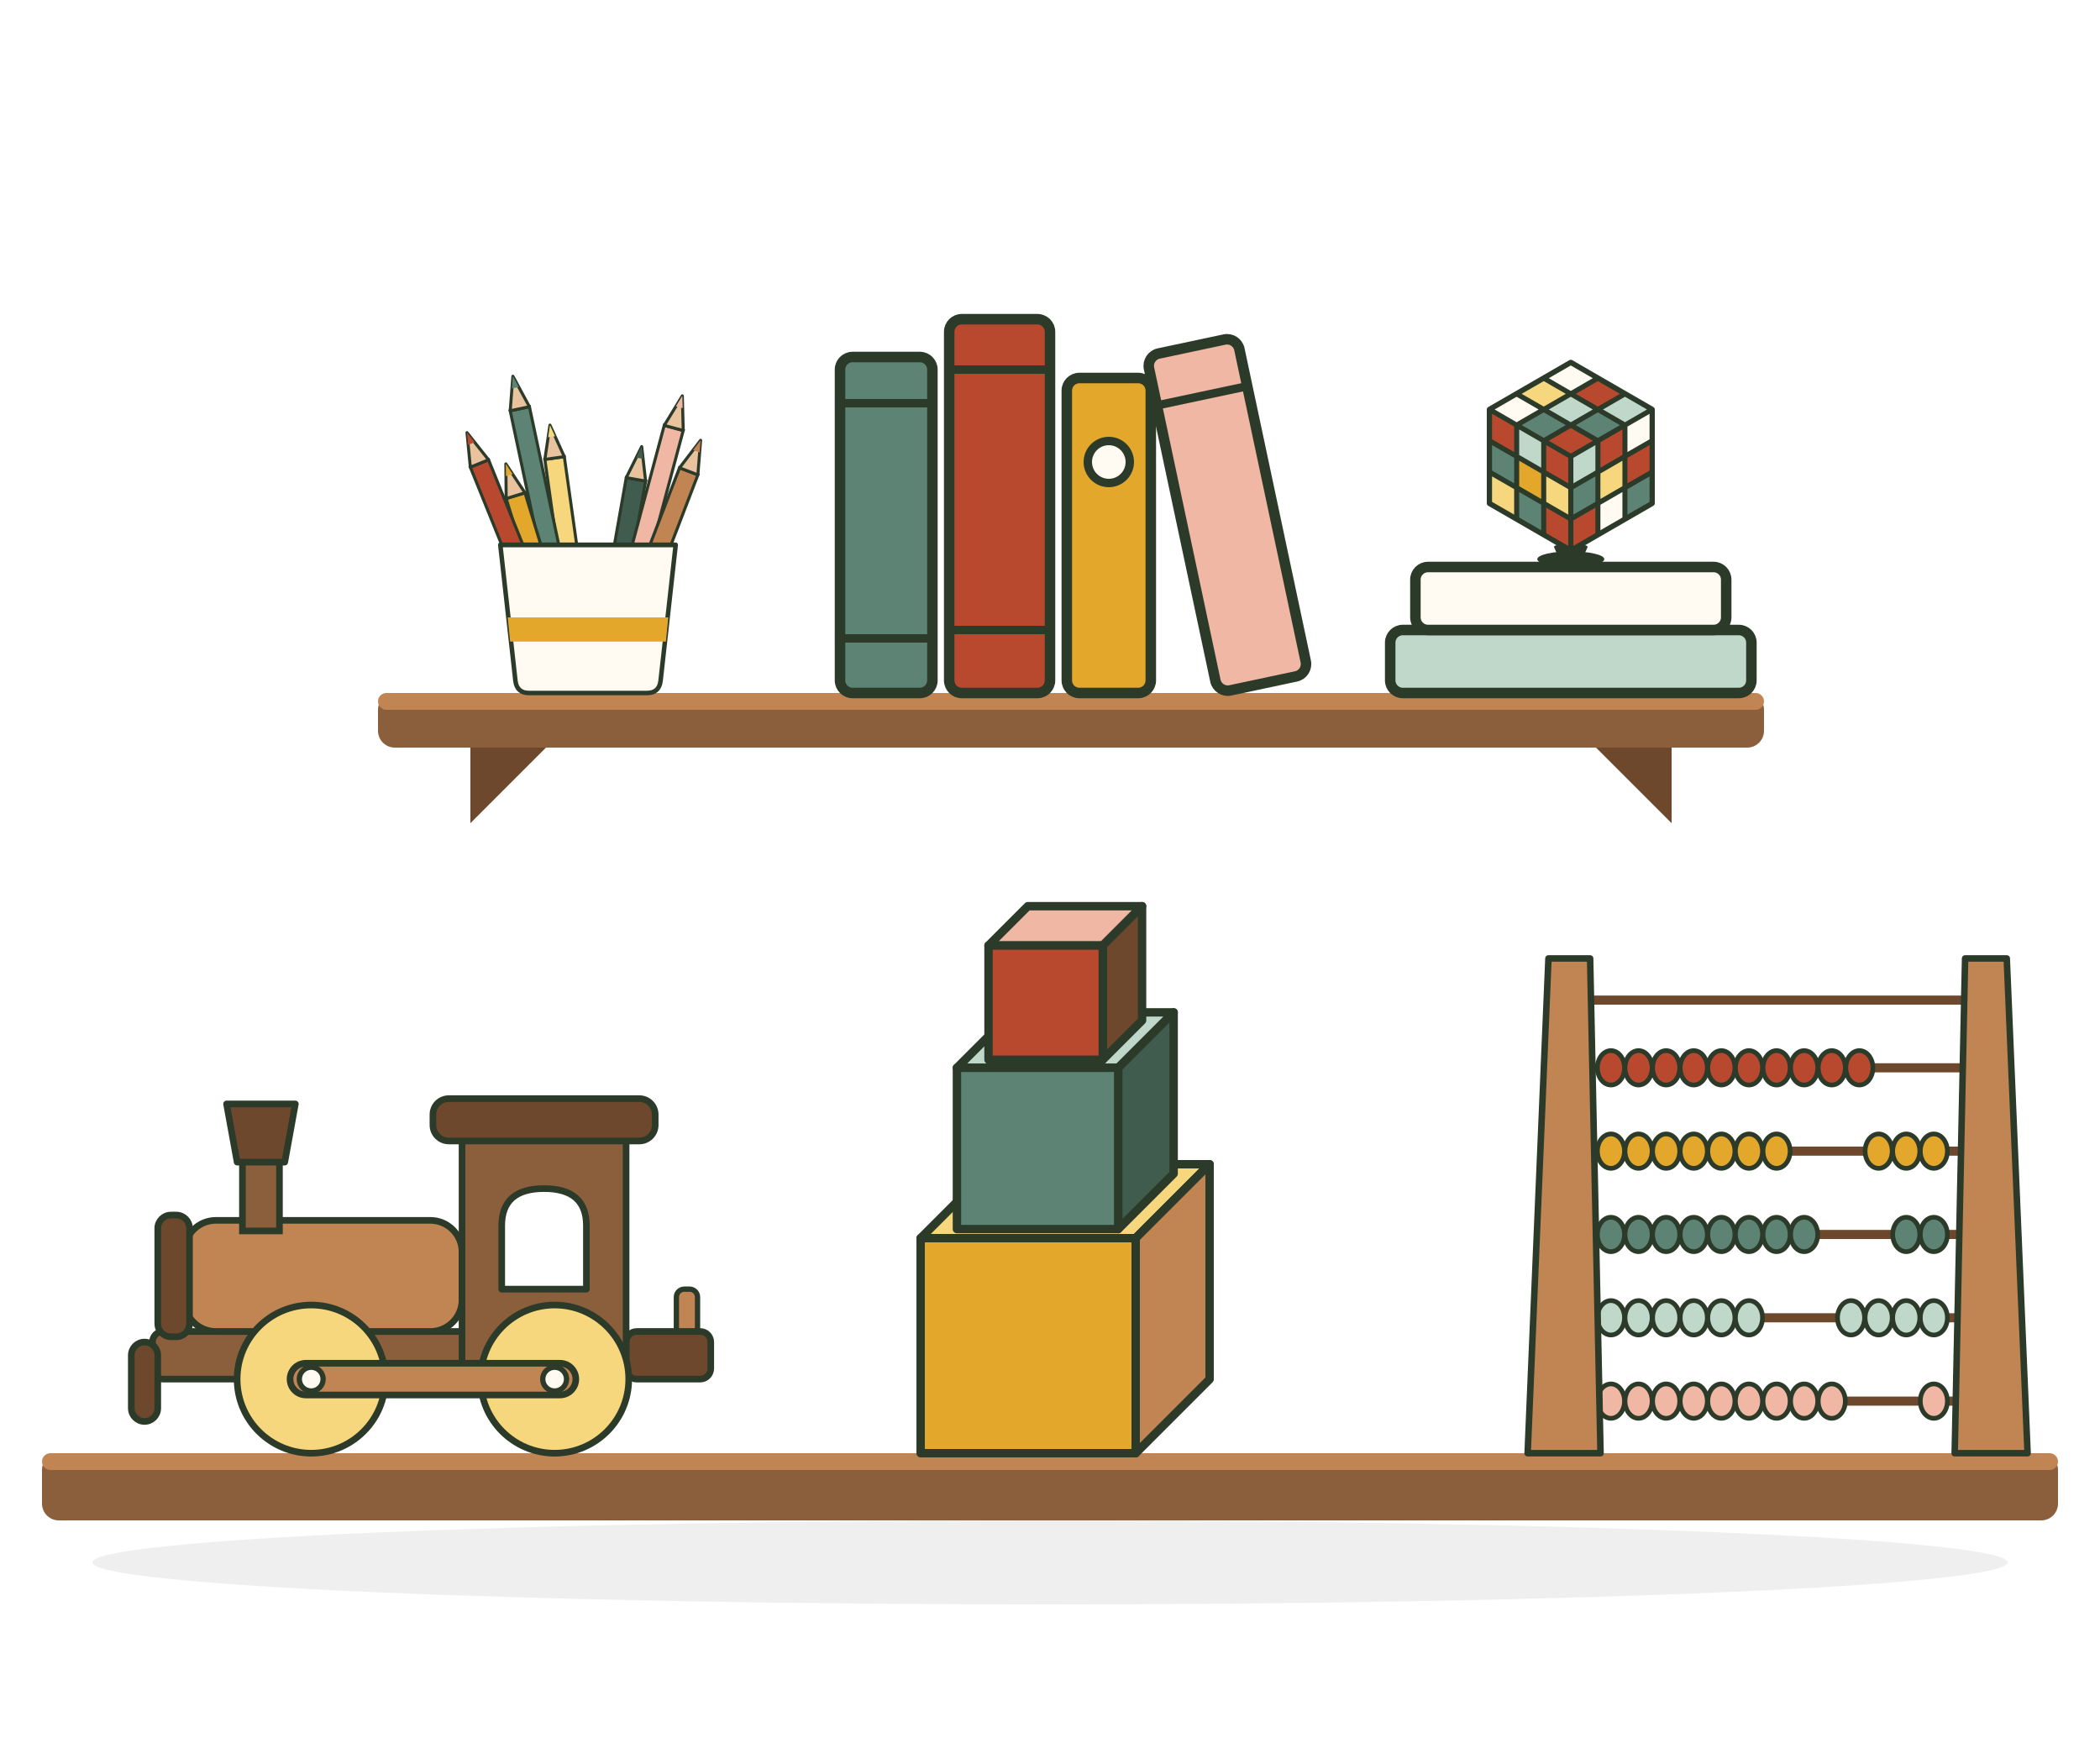
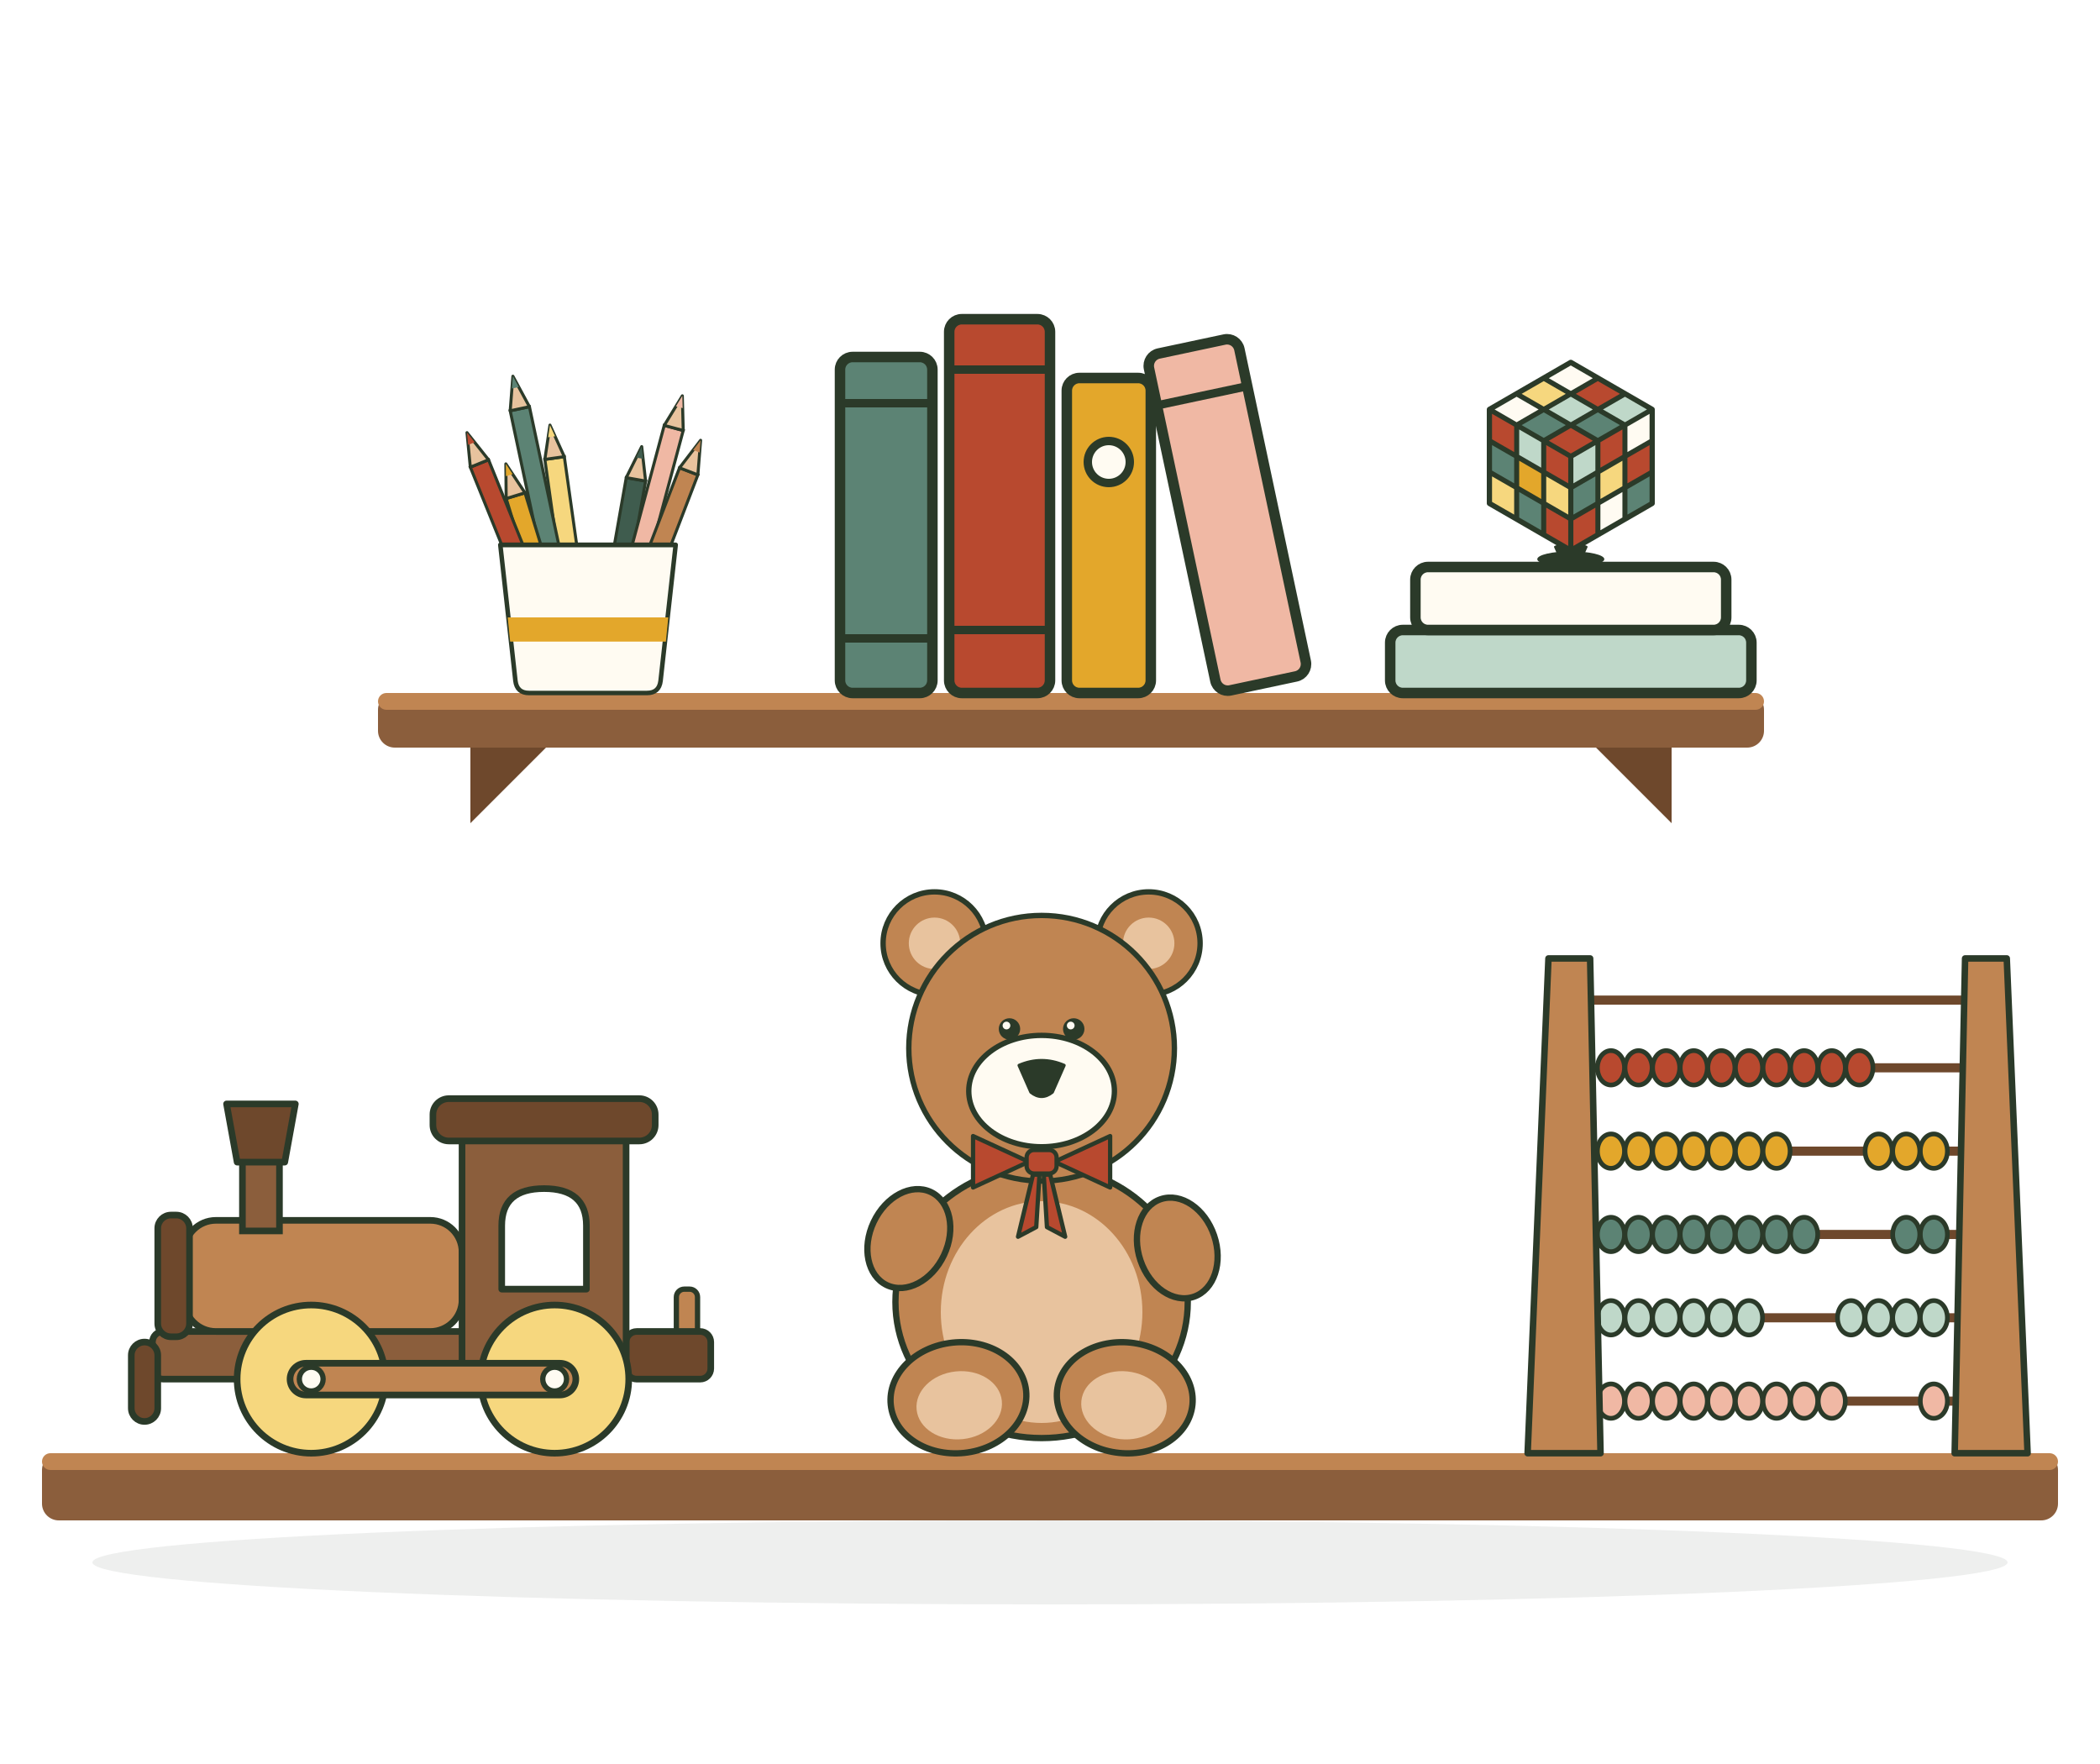
<svg xmlns="http://www.w3.org/2000/svg" viewBox="0 0 500 420">
  <ellipse cx="250" cy="372" rx="228" ry="10" fill="rgba(43,58,41,0.08)" />
  <rect x="90" y="165" width="330" height="13" rx="4" fill="#8B5E3C" />
  <rect x="90" y="165" width="330" height="4" rx="2" fill="#C08552" />
  <path d="M112 178 L112 196 L130 178 Z" fill="#6E482C" />
  <path d="M398 178 L398 196 L380 178 Z" fill="#6E482C" />
  <g transform="translate(140 165) scale(0.36) translate(-80 -246)">
    <g transform="translate(57.9,90.6) rotate(-8)">
      <rect x="-6.5" y="0" width="13" height="110" fill="#F6D77E" stroke="#2B3A29" stroke-width="2" />
      <polygon points="-6.5,0 6.5,0 0,-22" fill="#E8C39E" stroke="#2B3A29" stroke-width="2" stroke-linejoin="round" />
      <polygon points="-2.3,-14.2 2.3,-14.2 0,-22" fill="#F6D77E" />
    </g>
    <g transform="translate(34.9,58) rotate(-12)">
      <rect x="-6.5" y="0" width="13" height="145" fill="#5C8374" stroke="#2B3A29" stroke-width="2" />
      <polygon points="-6.5,0 6.5,0 0,-22" fill="#E8C39E" stroke="#2B3A29" stroke-width="2" stroke-linejoin="round" />
      <polygon points="-2.3,-14.2 2.3,-14.2 0,-22" fill="#5C8374" />
    </g>
    <g transform="translate(32.1,115.5) rotate(-17)">
      <rect x="-6.5" y="0" width="13" height="88" fill="#E3A72B" stroke="#2B3A29" stroke-width="2" />
      <polygon points="-6.5,0 6.5,0 0,-22" fill="#E8C39E" stroke="#2B3A29" stroke-width="2" stroke-linejoin="round" />
      <polygon points="-2.3,-14.2 2.3,-14.2 0,-22" fill="#E3A72B" />
    </g>
    <g transform="translate(8.2,94.2) rotate(-22)">
      <rect x="-6.5" y="0" width="13" height="108" fill="#B8492F" stroke="#2B3A29" stroke-width="2" />
      <polygon points="-6.5,0 6.5,0 0,-22" fill="#E8C39E" stroke="#2B3A29" stroke-width="2" stroke-linejoin="round" />
      <polygon points="-2.3,-14.2 2.3,-14.2 0,-22" fill="#B8492F" />
    </g>
    <g transform="translate(111.7,104.7) rotate(10)">
      <rect x="-6.5" y="0" width="13" height="98" fill="#3F5C4E" stroke="#2B3A29" stroke-width="2" />
      <polygon points="-6.5,0 6.5,0 0,-22" fill="#E8C39E" stroke="#2B3A29" stroke-width="2" stroke-linejoin="round" />
      <polygon points="-2.3,-14.2 2.3,-14.2 0,-22" fill="#3F5C4E" />
    </g>
    <g transform="translate(136.7,70.7) rotate(15)">
      <rect x="-6.5" y="0" width="13" height="132" fill="#F0B8A4" stroke="#2B3A29" stroke-width="2" />
      <polygon points="-6.5,0 6.5,0 0,-22" fill="#E8C39E" stroke="#2B3A29" stroke-width="2" stroke-linejoin="round" />
      <polygon points="-2.3,-14.2 2.3,-14.2 0,-22" fill="#F0B8A4" />
    </g>
    <g transform="translate(146.6,99.4) rotate(21)">
      <rect x="-6.5" y="0" width="13" height="106" fill="#C08552" stroke="#2B3A29" stroke-width="2" />
      <polygon points="-6.5,0 6.5,0 0,-22" fill="#E8C39E" stroke="#2B3A29" stroke-width="2" stroke-linejoin="round" />
      <polygon points="-2.3,-14.2 2.3,-14.2 0,-22" fill="#C08552" />
    </g>
    <path d="M22 148 L138 148 L128 238 Q127 246 119 246 L41 246 Q33 246 32 238 Z" fill="#FFFBF2" stroke="#2B3A29" stroke-width="3" stroke-linejoin="round" />
    <path d="M26.9 196 L133.1 196 L131.5 212 L28.5 212 Z" fill="#E3A72B" />
    <line x1="22" y1="148" x2="138" y2="148" stroke="#2B3A29" stroke-width="3" />
  </g>
  <g transform="translate(85 0)">
    <rect x="115" y="85" width="22" height="80" rx="3" fill="#5C8374" stroke="#2B3A29" stroke-width="2.5" />
    <line x1="115" y1="96" x2="137" y2="96" stroke="#2B3A29" stroke-width="2" />
    <line x1="115" y1="152" x2="137" y2="152" stroke="#2B3A29" stroke-width="2" />
    <rect x="141" y="76" width="24" height="89" rx="3" fill="#B8492F" stroke="#2B3A29" stroke-width="2.5" />
    <line x1="141" y1="88" x2="165" y2="88" stroke="#2B3A29" stroke-width="2" />
    <line x1="141" y1="150" x2="165" y2="150" stroke="#2B3A29" stroke-width="2" />
    <rect x="169" y="90" width="20" height="75" rx="3" fill="#E3A72B" stroke="#2B3A29" stroke-width="2.5" />
    <circle cx="179" cy="110" r="5" fill="#FFFBF2" stroke="#2B3A29" stroke-width="2" />
    <g transform="translate(205,165) rotate(-12)">
      <rect x="0" y="-82" width="22" height="82" rx="3" fill="#F0B8A4" stroke="#2B3A29" stroke-width="2.5" />
      <line x1="0" y1="-70" x2="22" y2="-70" stroke="#2B3A29" stroke-width="2" />
    </g>
    <rect x="246" y="150" width="86" height="15" rx="3" fill="#BFD8C9" stroke="#2B3A29" stroke-width="2.5" />
    <rect x="252" y="135" width="74" height="15" rx="3" fill="#FFFBF2" stroke="#2B3A29" stroke-width="2.5" />
  </g>
  <g transform="translate(374 135) scale(0.266) translate(-150 -223)">
    <ellipse cx="150" cy="216" rx="30" ry="7" fill="#2B3A29" />
    <path d="M136 205 Q150 199 164 205 L160 214 Q150 218 140 214 Z" fill="#2B3A29" stroke="#2B3A29" stroke-width="2" stroke-linejoin="round" />
    <polygon points="150.0,40.0 222.7,82.0 222.7,166.0 150.0,208.0 77.3,166.0 77.3,82.0" fill="#2B3A29" stroke="#2B3A29" stroke-width="5" stroke-linejoin="round" />
    <polygon points="150.0,42.6 169.7,54.0 150.0,65.4 130.3,54.0" fill="#FFFBF2" />
    <polygon points="174.2,56.6 194.0,68.0 174.2,79.4 154.5,68.0" fill="#B8492F" />
    <polygon points="198.5,70.6 218.2,82.0 198.5,93.4 178.8,82.0" fill="#BFD8C9" />
    <polygon points="125.8,56.6 145.5,68.0 125.8,79.4 106.0,68.0" fill="#F6D77E" />
    <polygon points="150.0,70.6 169.7,82.0 150.0,93.4 130.3,82.0" fill="#BFD8C9" />
    <polygon points="174.2,84.6 194.0,96.0 174.2,107.4 154.5,96.0" fill="#5C8374" />
    <polygon points="101.5,70.6 121.2,82.0 101.5,93.4 81.8,82.0" fill="#FFFBF2" />
    <polygon points="125.8,84.6 145.5,96.0 125.8,107.4 106.0,96.0" fill="#5C8374" />
    <polygon points="150.0,98.6 169.7,110.0 150.0,121.4 130.3,110.0" fill="#B8492F" />
    <polygon points="79.5,85.9 99.3,97.3 99.3,120.1 79.5,108.7" fill="#B8492F" />
    <polygon points="103.8,99.9 123.5,111.3 123.5,134.1 103.8,122.7" fill="#BFD8C9" />
    <polygon points="128.0,113.9 147.7,125.3 147.7,148.1 128.0,136.7" fill="#B8492F" />
    <polygon points="79.5,113.9 99.3,125.3 99.3,148.1 79.5,136.7" fill="#5C8374" />
    <polygon points="103.8,127.9 123.5,139.3 123.5,162.1 103.8,150.7" fill="#E3A72B" />
    <polygon points="128.0,141.9 147.7,153.3 147.7,176.1 128.0,164.7" fill="#F6D77E" />
    <polygon points="79.5,141.9 99.3,153.3 99.3,176.1 79.5,164.7" fill="#F6D77E" />
    <polygon points="103.8,155.9 123.5,167.3 123.5,190.1 103.8,178.7" fill="#5C8374" />
    <polygon points="128.0,169.9 147.7,181.3 147.7,204.1 128.0,192.7" fill="#B8492F" />
    <polygon points="152.3,125.3 172.0,113.9 172.0,136.7 152.3,148.1" fill="#BFD8C9" />
    <polygon points="176.5,111.3 196.2,99.9 196.2,122.7 176.5,134.1" fill="#B8492F" />
    <polygon points="200.7,97.3 220.5,85.9 220.5,108.7 200.7,120.1" fill="#FFFBF2" />
    <polygon points="152.3,153.3 172.0,141.9 172.0,164.7 152.3,176.1" fill="#5C8374" />
    <polygon points="176.5,139.3 196.2,127.9 196.2,150.7 176.5,162.1" fill="#F6D77E" />
    <polygon points="200.7,125.3 220.5,113.9 220.5,136.7 200.7,148.1" fill="#B8492F" />
    <polygon points="152.3,181.3 172.0,169.9 172.0,192.7 152.3,204.1" fill="#B8492F" />
    <polygon points="176.5,167.3 196.2,155.9 196.2,178.7 176.5,190.1" fill="#FFFBF2" />
    <polygon points="200.7,153.3 220.5,141.9 220.5,164.7 200.7,176.1" fill="#5C8374" />
  </g>
  <rect x="10" y="346" width="480" height="16" rx="4" fill="#8B5E3C" />
  <rect x="10" y="346" width="480" height="4" rx="2" fill="#C08552" />
  <g transform="translate(30 346) scale(0.63) translate(-8 -150)">
    <rect x="18" y="104" width="180" height="18" rx="4" fill="#8B5E3C" stroke="#2B3A29" stroke-width="2.5" />
    <rect x="216" y="88" width="8" height="18" rx="3" fill="#C08552" stroke="#2B3A29" stroke-width="2" />
    <rect x="197" y="104" width="32" height="18" rx="4" fill="#6E482C" stroke="#2B3A29" stroke-width="2.5" />
    <rect x="10" y="108" width="10" height="30" rx="5" fill="#6E482C" stroke="#2B3A29" stroke-width="2.5" />
    <rect x="30" y="62" width="105" height="42" rx="12" fill="#C08552" stroke="#2B3A29" stroke-width="2.5" />
    <rect x="20" y="60" width="12" height="46" rx="5" fill="#6E482C" stroke="#2B3A29" stroke-width="2.5" />
    <rect x="52" y="38" width="14" height="28" fill="#8B5E3C" stroke="#2B3A29" stroke-width="2.5" />
    <path d="M46 18 L72 18 L68 40 L50 40 Z" fill="#6E482C" stroke="#2B3A29" stroke-width="2.5" stroke-linejoin="round" />
    <path d="M135 28 H197 V122 H135 Z M150 88 V64 Q150 50 166 50 Q182 50 182 64 V88 Z" fill="#8B5E3C" fill-rule="evenodd" stroke="#2B3A29" stroke-width="2.5" stroke-linejoin="round" />
    <rect x="124" y="16" width="84" height="16" rx="6" fill="#6E482C" stroke="#2B3A29" stroke-width="2.5" />
    <circle cx="78" cy="122" r="28" fill="#F6D77E" stroke="#2B3A29" stroke-width="2.5" />
    <circle cx="170" cy="122" r="28" fill="#F6D77E" stroke="#2B3A29" stroke-width="2.5" />
    <rect x="70" y="116" width="108" height="12" rx="6" fill="#C08552" stroke="#2B3A29" stroke-width="2.5" />
    <circle cx="78" cy="122" r="4.5" fill="#FFFBF2" stroke="#2B3A29" stroke-width="2" />
    <circle cx="170" cy="122" r="4.5" fill="#FFFBF2" stroke="#2B3A29" stroke-width="2" />
  </g>
-   <g transform="translate(248 346) scale(0.8) translate(-76 -194)">
-     <g>
-       <polygon points="40,130 104,130 126,108 62,108" fill="#F6D77E" stroke="#2B3A29" stroke-width="2.5" stroke-linejoin="round" />
-       <polygon points="104,130 126,108 126,172 104,194" fill="#C08552" stroke="#2B3A29" stroke-width="2.5" stroke-linejoin="round" />
-       <rect x="40" y="130" width="64" height="64" fill="#E3A72B" stroke="#2B3A29" stroke-width="2.5" stroke-linejoin="round" />
-     </g>
-     <g>
-       <polygon points="50.8,79.3 98.8,79.3 115.3,62.8 67.3,62.8" fill="#BFD8C9" stroke="#2B3A29" stroke-width="2.5" stroke-linejoin="round" />
-       <polygon points="98.8,79.3 115.3,62.8 115.3,110.8 98.8,127.3" fill="#3F5C4E" stroke="#2B3A29" stroke-width="2.5" stroke-linejoin="round" />
-       <rect x="50.8" y="79.3" width="48" height="48" fill="#5C8374" stroke="#2B3A29" stroke-width="2.5" stroke-linejoin="round" />
-     </g>
-     <g>
-       <polygon points="60.2,42.9 94.2,42.9 105.9,31.2 71.9,31.2" fill="#F0B8A4" stroke="#2B3A29" stroke-width="2.5" stroke-linejoin="round" />
-       <polygon points="94.2,42.9 105.9,31.2 105.9,65.2 94.2,76.9" fill="#6E482C" stroke="#2B3A29" stroke-width="2.5" stroke-linejoin="round" />
-       <rect x="60.2" y="42.9" width="34" height="34" fill="#B8492F" stroke="#2B3A29" stroke-width="2.5" stroke-linejoin="round" />
+   <g transform="translate(248 346) scale(0.6) translate(-110 -254)">
+     <g transform="translate(0 6)">
+       <g transform="translate(110 140) scale(0.85) translate(-110 -140)">
+         <circle cx="60" cy="29" r="24" fill="#C08552" stroke="#2B3A29" stroke-width="2.5" />
+         <circle cx="160" cy="29" r="24" fill="#C08552" stroke="#2B3A29" stroke-width="2.5" />
+         <circle cx="60" cy="29" r="12" fill="#E8C39E" />
+         <circle cx="160" cy="29" r="12" fill="#E8C39E" />
+       </g>
+       <ellipse cx="110" cy="188" rx="58" ry="54" fill="#C08552" stroke="#2B3A29" stroke-width="2.5" />
+       <ellipse cx="121.306" cy="122.819" rx="15.423" ry="20.437" fill="#c08552" stroke="#2b3a29" stroke-width="2.5" transform="rotate(25.25297)" />
+       <ellipse cx="101.621" cy="-210.379" rx="15.423" ry="20.437" fill="#c08552" stroke="#2b3a29" stroke-width="2.5" transform="matrix(0.9469468,-0.3213904,-0.3213904,-0.9469468,0,0)" />
+       <ellipse cx="110" cy="192" rx="40" ry="44" fill="#E8C39E" />
+       <g transform="rotate(-6 77 226)">
+         <ellipse cx="77" cy="226" rx="27" ry="22" fill="#C08552" stroke="#2B3A29" stroke-width="2.5" />
+         <ellipse cx="77" cy="229" rx="17" ry="13.5" fill="#E8C39E" />
+       </g>
+       <g transform="rotate(6 143 226)">
+         <ellipse cx="143" cy="226" rx="27" ry="22" fill="#C08552" stroke="#2B3A29" stroke-width="2.5" />
+         <ellipse cx="143" cy="229" rx="17" ry="13.5" fill="#E8C39E" />
+       </g>
+       <g transform="translate(110 140) scale(0.85) translate(-110 -140)">
+         <circle cx="110" cy="78" r="62" fill="#C08552" stroke="#2B3A29" stroke-width="2.5" />
+         <ellipse cx="110" cy="98" rx="34" ry="26" fill="#FFFBF2" stroke="#2B3A29" stroke-width="2.5" />
+         <path d="M99.5 86 Q110 81.5 120.5 86 L115 98.5 Q110 102.5 105 98.5 Z" fill="#2B3A29" stroke="#2B3A29" stroke-width="1.5" stroke-linejoin="round" />
+         <circle cx="95" cy="69" r="5" fill="#2B3A29" />
+         <circle cx="125" cy="69" r="5" fill="#2B3A29" />
+         <circle cx="93.6" cy="67.4" r="1.8" fill="#FFFBF2" />
+         <circle cx="123.6" cy="67.4" r="1.8" fill="#FFFBF2" />
+         <path d="M106 137 L99 166 L107.5 161.5 L109 137 Z" fill="#B8492F" stroke="#2B3A29" stroke-width="2" stroke-linejoin="round" />
+         <path d="M114 137 L121 166 L112.5 161.5 L111 137 Z" fill="#B8492F" stroke="#2B3A29" stroke-width="2" stroke-linejoin="round" />
+         <polygon points="78,119 104,131 78,143" fill="#B8492F" stroke="#2B3A29" stroke-width="2" stroke-linejoin="round" />
+         <polygon points="142,119 116,131 142,143" fill="#B8492F" stroke="#2B3A29" stroke-width="2" stroke-linejoin="round" />
+         <rect x="103" y="125.5" width="14" height="11" rx="3.5" fill="#B8492F" stroke="#2B3A29" stroke-width="2" />
+       </g>
    </g>
  </g>
  <g transform="translate(360 346) scale(0.62) translate(-8 -206)">
    <line x1="34" y1="32" x2="186" y2="32" stroke="#6E482C" stroke-width="3.5" />
    <line x1="36" y1="58" x2="184" y2="58" stroke="#6E482C" stroke-width="3.5" />
    <line x1="36" y1="90" x2="184" y2="90" stroke="#6E482C" stroke-width="3.5" />
    <line x1="36" y1="122" x2="184" y2="122" stroke="#6E482C" stroke-width="3.5" />
    <line x1="36" y1="154" x2="184" y2="154" stroke="#6E482C" stroke-width="3.5" />
    <line x1="36" y1="186" x2="184" y2="186" stroke="#6E482C" stroke-width="3.5" />
    <ellipse cx="46.0" cy="58" rx="5.2" ry="6.6" fill="#B8492F" stroke="#2B3A29" stroke-width="1.8" />
    <ellipse cx="56.6" cy="58" rx="5.2" ry="6.6" fill="#B8492F" stroke="#2B3A29" stroke-width="1.8" />
    <ellipse cx="67.2" cy="58" rx="5.2" ry="6.6" fill="#B8492F" stroke="#2B3A29" stroke-width="1.8" />
    <ellipse cx="77.8" cy="58" rx="5.2" ry="6.6" fill="#B8492F" stroke="#2B3A29" stroke-width="1.8" />
    <ellipse cx="88.4" cy="58" rx="5.2" ry="6.6" fill="#B8492F" stroke="#2B3A29" stroke-width="1.8" />
    <ellipse cx="99.0" cy="58" rx="5.2" ry="6.6" fill="#B8492F" stroke="#2B3A29" stroke-width="1.8" />
    <ellipse cx="109.6" cy="58" rx="5.2" ry="6.6" fill="#B8492F" stroke="#2B3A29" stroke-width="1.8" />
    <ellipse cx="120.2" cy="58" rx="5.2" ry="6.6" fill="#B8492F" stroke="#2B3A29" stroke-width="1.8" />
    <ellipse cx="130.8" cy="58" rx="5.2" ry="6.6" fill="#B8492F" stroke="#2B3A29" stroke-width="1.8" />
    <ellipse cx="141.4" cy="58" rx="5.2" ry="6.6" fill="#B8492F" stroke="#2B3A29" stroke-width="1.8" />
    <ellipse cx="46.0" cy="90" rx="5.2" ry="6.6" fill="#E3A72B" stroke="#2B3A29" stroke-width="1.8" />
    <ellipse cx="56.6" cy="90" rx="5.2" ry="6.6" fill="#E3A72B" stroke="#2B3A29" stroke-width="1.8" />
    <ellipse cx="67.2" cy="90" rx="5.2" ry="6.6" fill="#E3A72B" stroke="#2B3A29" stroke-width="1.8" />
    <ellipse cx="77.8" cy="90" rx="5.2" ry="6.6" fill="#E3A72B" stroke="#2B3A29" stroke-width="1.8" />
    <ellipse cx="88.4" cy="90" rx="5.2" ry="6.6" fill="#E3A72B" stroke="#2B3A29" stroke-width="1.8" />
    <ellipse cx="99.0" cy="90" rx="5.2" ry="6.6" fill="#E3A72B" stroke="#2B3A29" stroke-width="1.8" />
    <ellipse cx="109.6" cy="90" rx="5.2" ry="6.6" fill="#E3A72B" stroke="#2B3A29" stroke-width="1.8" />
    <ellipse cx="170.0" cy="90" rx="5.2" ry="6.6" fill="#E3A72B" stroke="#2B3A29" stroke-width="1.8" />
    <ellipse cx="159.4" cy="90" rx="5.2" ry="6.6" fill="#E3A72B" stroke="#2B3A29" stroke-width="1.8" />
    <ellipse cx="148.8" cy="90" rx="5.2" ry="6.6" fill="#E3A72B" stroke="#2B3A29" stroke-width="1.8" />
    <ellipse cx="46.0" cy="122" rx="5.2" ry="6.6" fill="#5C8374" stroke="#2B3A29" stroke-width="1.8" />
    <ellipse cx="56.6" cy="122" rx="5.2" ry="6.6" fill="#5C8374" stroke="#2B3A29" stroke-width="1.8" />
    <ellipse cx="67.2" cy="122" rx="5.2" ry="6.6" fill="#5C8374" stroke="#2B3A29" stroke-width="1.8" />
    <ellipse cx="77.8" cy="122" rx="5.2" ry="6.6" fill="#5C8374" stroke="#2B3A29" stroke-width="1.8" />
    <ellipse cx="88.4" cy="122" rx="5.2" ry="6.6" fill="#5C8374" stroke="#2B3A29" stroke-width="1.8" />
    <ellipse cx="99.0" cy="122" rx="5.2" ry="6.6" fill="#5C8374" stroke="#2B3A29" stroke-width="1.8" />
    <ellipse cx="109.6" cy="122" rx="5.2" ry="6.6" fill="#5C8374" stroke="#2B3A29" stroke-width="1.8" />
    <ellipse cx="120.2" cy="122" rx="5.2" ry="6.6" fill="#5C8374" stroke="#2B3A29" stroke-width="1.8" />
    <ellipse cx="170.0" cy="122" rx="5.2" ry="6.6" fill="#5C8374" stroke="#2B3A29" stroke-width="1.8" />
    <ellipse cx="159.4" cy="122" rx="5.2" ry="6.6" fill="#5C8374" stroke="#2B3A29" stroke-width="1.8" />
    <ellipse cx="46.0" cy="154" rx="5.2" ry="6.6" fill="#BFD8C9" stroke="#2B3A29" stroke-width="1.8" />
    <ellipse cx="56.6" cy="154" rx="5.2" ry="6.6" fill="#BFD8C9" stroke="#2B3A29" stroke-width="1.8" />
    <ellipse cx="67.2" cy="154" rx="5.2" ry="6.6" fill="#BFD8C9" stroke="#2B3A29" stroke-width="1.8" />
    <ellipse cx="77.8" cy="154" rx="5.2" ry="6.6" fill="#BFD8C9" stroke="#2B3A29" stroke-width="1.8" />
    <ellipse cx="88.4" cy="154" rx="5.2" ry="6.6" fill="#BFD8C9" stroke="#2B3A29" stroke-width="1.8" />
    <ellipse cx="99.0" cy="154" rx="5.2" ry="6.6" fill="#BFD8C9" stroke="#2B3A29" stroke-width="1.8" />
    <ellipse cx="170.0" cy="154" rx="5.2" ry="6.6" fill="#BFD8C9" stroke="#2B3A29" stroke-width="1.8" />
    <ellipse cx="159.4" cy="154" rx="5.2" ry="6.6" fill="#BFD8C9" stroke="#2B3A29" stroke-width="1.8" />
    <ellipse cx="148.8" cy="154" rx="5.2" ry="6.6" fill="#BFD8C9" stroke="#2B3A29" stroke-width="1.8" />
    <ellipse cx="138.2" cy="154" rx="5.2" ry="6.6" fill="#BFD8C9" stroke="#2B3A29" stroke-width="1.8" />
    <ellipse cx="46.0" cy="186" rx="5.2" ry="6.6" fill="#F0B8A4" stroke="#2B3A29" stroke-width="1.8" />
    <ellipse cx="56.6" cy="186" rx="5.2" ry="6.6" fill="#F0B8A4" stroke="#2B3A29" stroke-width="1.8" />
    <ellipse cx="67.2" cy="186" rx="5.2" ry="6.6" fill="#F0B8A4" stroke="#2B3A29" stroke-width="1.8" />
    <ellipse cx="77.8" cy="186" rx="5.2" ry="6.6" fill="#F0B8A4" stroke="#2B3A29" stroke-width="1.8" />
    <ellipse cx="88.4" cy="186" rx="5.2" ry="6.6" fill="#F0B8A4" stroke="#2B3A29" stroke-width="1.8" />
    <ellipse cx="99.0" cy="186" rx="5.2" ry="6.6" fill="#F0B8A4" stroke="#2B3A29" stroke-width="1.8" />
    <ellipse cx="109.6" cy="186" rx="5.2" ry="6.6" fill="#F0B8A4" stroke="#2B3A29" stroke-width="1.8" />
    <ellipse cx="120.2" cy="186" rx="5.2" ry="6.6" fill="#F0B8A4" stroke="#2B3A29" stroke-width="1.8" />
    <ellipse cx="130.8" cy="186" rx="5.2" ry="6.6" fill="#F0B8A4" stroke="#2B3A29" stroke-width="1.8" />
    <ellipse cx="170.0" cy="186" rx="5.2" ry="6.6" fill="#F0B8A4" stroke="#2B3A29" stroke-width="1.8" />
    <path d="M22 16 L38 16 L42 206 L14 206 Z" fill="#C08552" stroke="#2B3A29" stroke-width="2.5" stroke-linejoin="round" />
    <path d="M182 16 L198 16 L206 206 L178 206 Z" fill="#C08552" stroke="#2B3A29" stroke-width="2.5" stroke-linejoin="round" />
  </g>
</svg>
